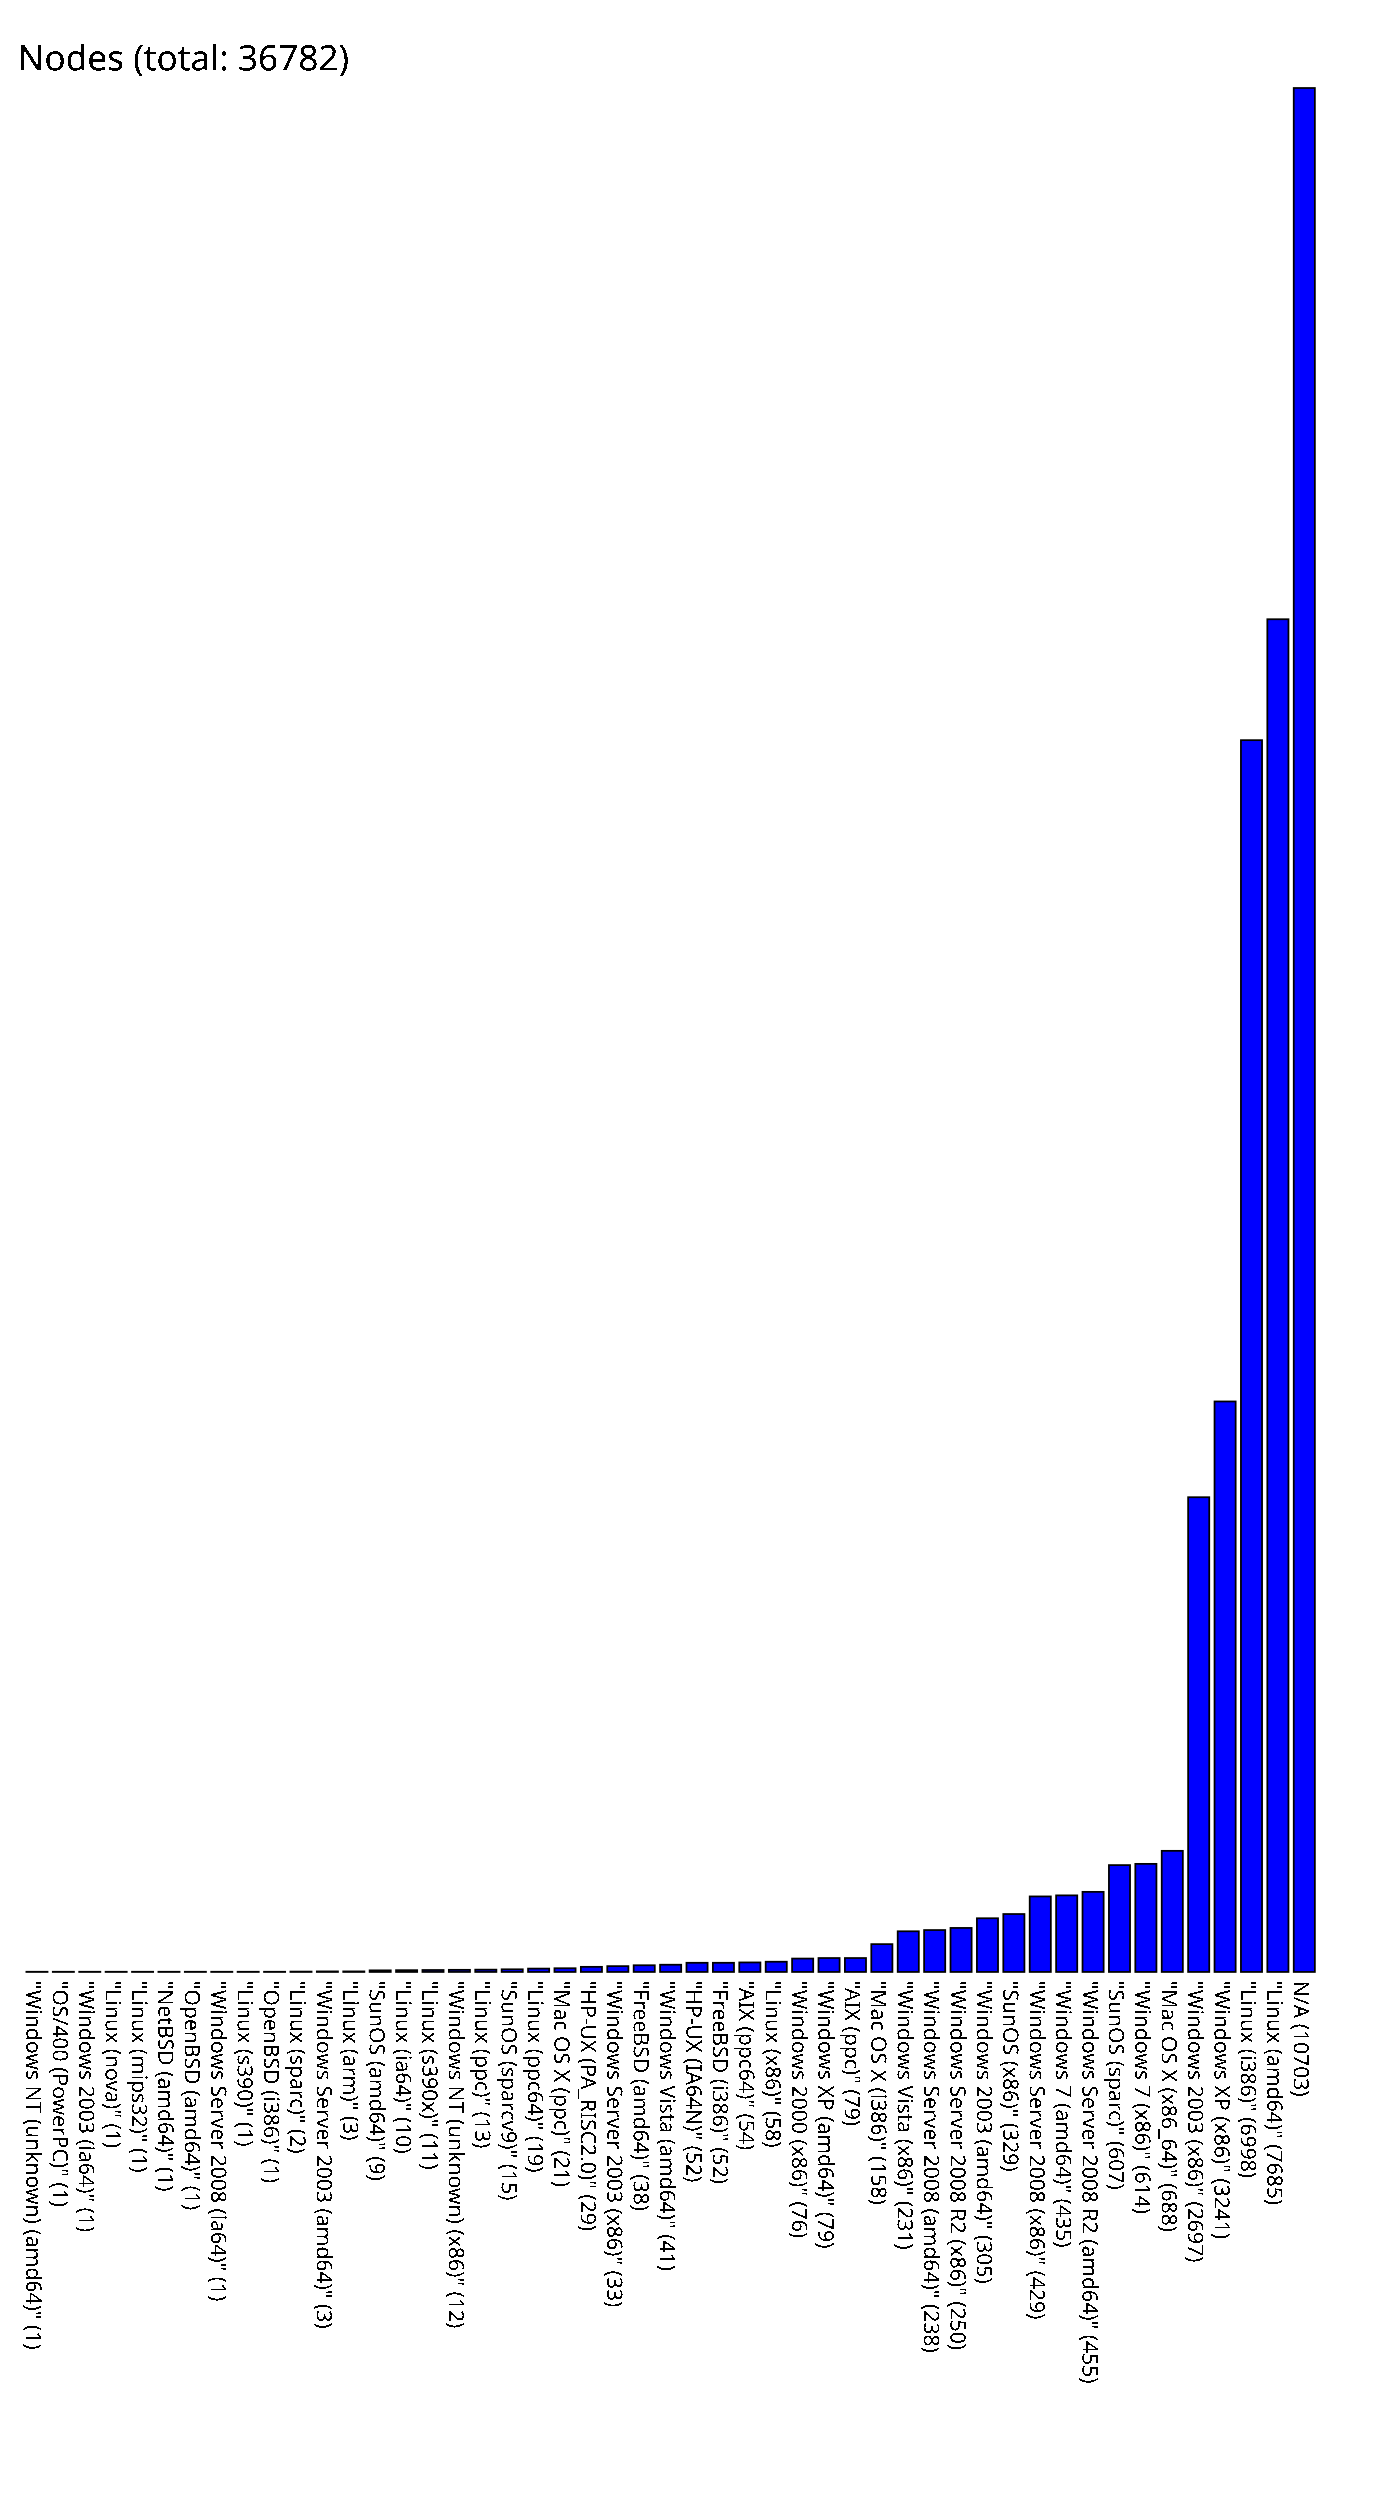
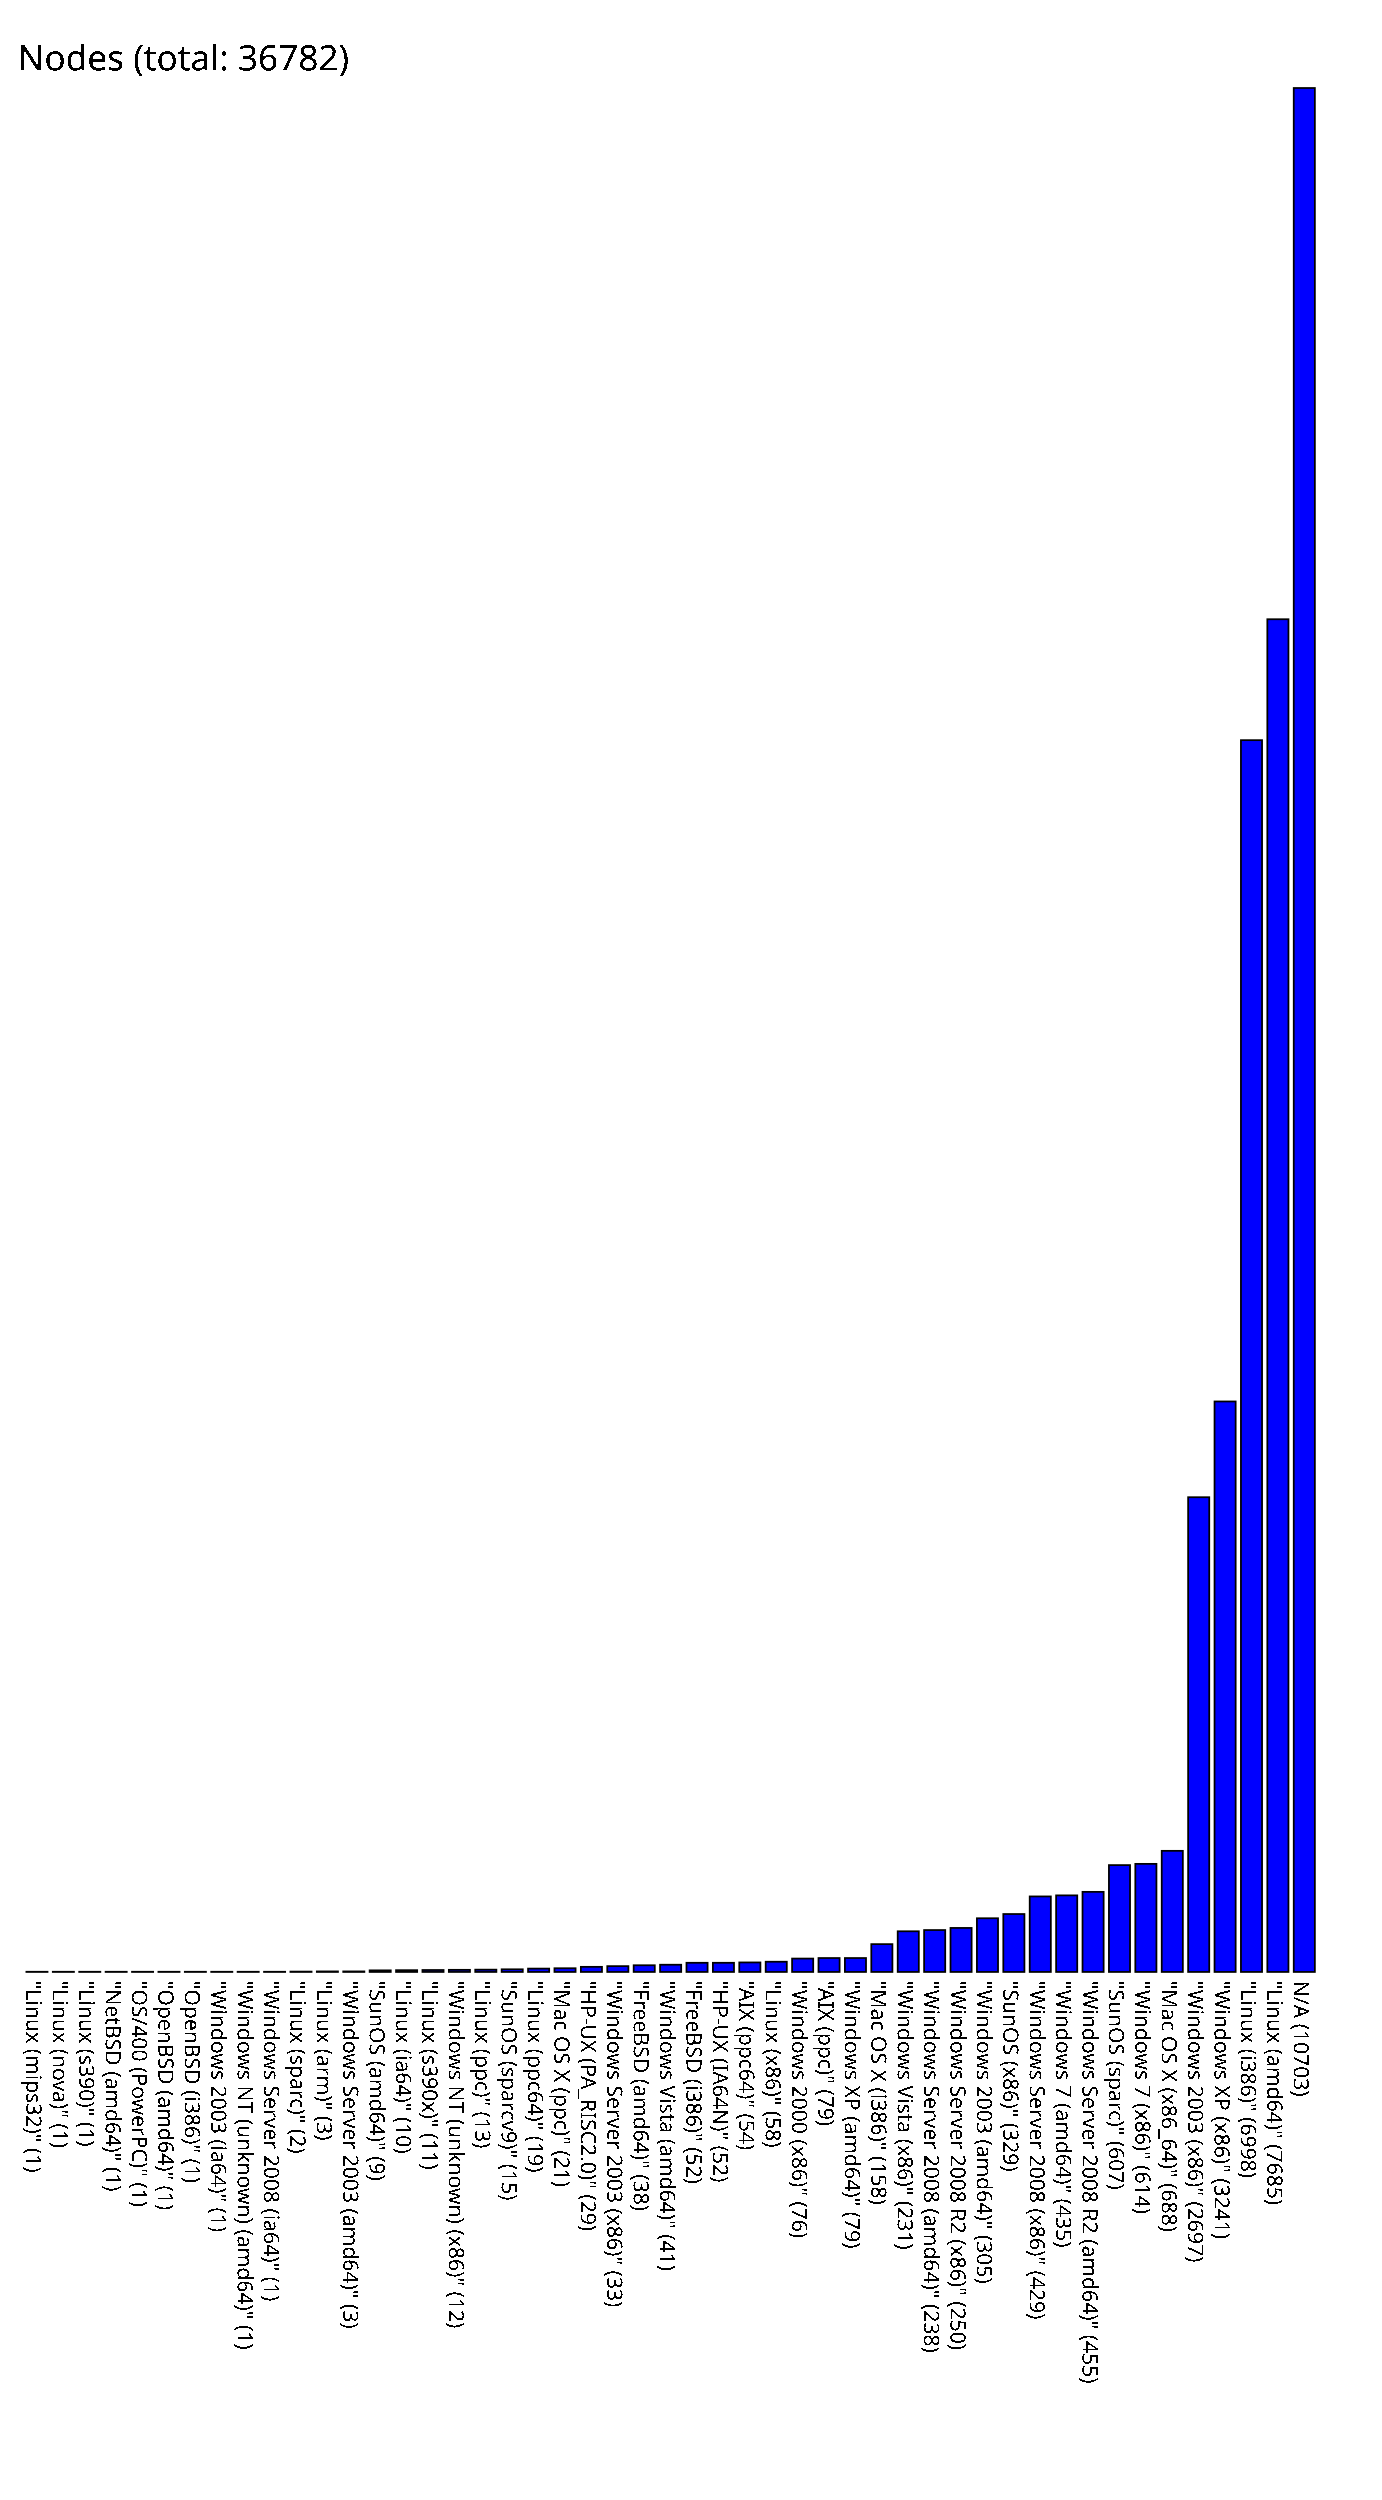
<svg xmlns="http://www.w3.org/2000/svg" version="1.1" preserveAspectRatio="xMidYMid meet" viewBox="0 0 785 1420.3">
  <rect fill="blue" height="0.1" stroke="black" width="12" x="15" y="1120.2" />
-   <text x="15" y="1125.3" font-family="Tahoma" font-size="12" transform="rotate(90 15,1125.3)" text-rendering="optimizeSpeed" fill="#000000;">"Windows NT (unknown) (amd64)" (1)</text>
+   <text x="15" y="1125.3" font-family="Tahoma" font-size="12" transform="rotate(90 15,1125.3)" text-rendering="optimizeSpeed" fill="#000000;">"Linux (mips32)" (1)</text>
  <rect fill="blue" height="0.1" stroke="black" width="12" x="30" y="1120.2" />
-   <text x="30" y="1125.3" font-family="Tahoma" font-size="12" transform="rotate(90 30,1125.3)" text-rendering="optimizeSpeed" fill="#000000;">"OS/400 (PowerPC)" (1)</text>
+   <text x="30" y="1125.3" font-family="Tahoma" font-size="12" transform="rotate(90 30,1125.3)" text-rendering="optimizeSpeed" fill="#000000;">"Linux (nova)" (1)</text>
  <rect fill="blue" height="0.1" stroke="black" width="12" x="45" y="1120.2" />
-   <text x="45" y="1125.3" font-family="Tahoma" font-size="12" transform="rotate(90 45,1125.3)" text-rendering="optimizeSpeed" fill="#000000;">"Windows 2003 (ia64)" (1)</text>
+   <text x="45" y="1125.3" font-family="Tahoma" font-size="12" transform="rotate(90 45,1125.3)" text-rendering="optimizeSpeed" fill="#000000;">"Linux (s390)" (1)</text>
  <rect fill="blue" height="0.1" stroke="black" width="12" x="60" y="1120.2" />
-   <text x="60" y="1125.3" font-family="Tahoma" font-size="12" transform="rotate(90 60,1125.3)" text-rendering="optimizeSpeed" fill="#000000;">"Linux (nova)" (1)</text>
+   <text x="60" y="1125.3" font-family="Tahoma" font-size="12" transform="rotate(90 60,1125.3)" text-rendering="optimizeSpeed" fill="#000000;">"NetBSD (amd64)" (1)</text>
  <rect fill="blue" height="0.1" stroke="black" width="12" x="75" y="1120.2" />
-   <text x="75" y="1125.3" font-family="Tahoma" font-size="12" transform="rotate(90 75,1125.3)" text-rendering="optimizeSpeed" fill="#000000;">"Linux (mips32)" (1)</text>
+   <text x="75" y="1125.3" font-family="Tahoma" font-size="12" transform="rotate(90 75,1125.3)" text-rendering="optimizeSpeed" fill="#000000;">"OS/400 (PowerPC)" (1)</text>
  <rect fill="blue" height="0.1" stroke="black" width="12" x="90" y="1120.2" />
-   <text x="90" y="1125.3" font-family="Tahoma" font-size="12" transform="rotate(90 90,1125.3)" text-rendering="optimizeSpeed" fill="#000000;">"NetBSD (amd64)" (1)</text>
+   <text x="90" y="1125.3" font-family="Tahoma" font-size="12" transform="rotate(90 90,1125.3)" text-rendering="optimizeSpeed" fill="#000000;">"OpenBSD (amd64)" (1)</text>
  <rect fill="blue" height="0.1" stroke="black" width="12" x="105" y="1120.2" />
-   <text x="105" y="1125.3" font-family="Tahoma" font-size="12" transform="rotate(90 105,1125.3)" text-rendering="optimizeSpeed" fill="#000000;">"OpenBSD (amd64)" (1)</text>
+   <text x="105" y="1125.3" font-family="Tahoma" font-size="12" transform="rotate(90 105,1125.3)" text-rendering="optimizeSpeed" fill="#000000;">"OpenBSD (i386)" (1)</text>
  <rect fill="blue" height="0.1" stroke="black" width="12" x="120" y="1120.2" />
-   <text x="120" y="1125.3" font-family="Tahoma" font-size="12" transform="rotate(90 120,1125.3)" text-rendering="optimizeSpeed" fill="#000000;">"Windows Server 2008 (ia64)" (1)</text>
+   <text x="120" y="1125.3" font-family="Tahoma" font-size="12" transform="rotate(90 120,1125.3)" text-rendering="optimizeSpeed" fill="#000000;">"Windows 2003 (ia64)" (1)</text>
  <rect fill="blue" height="0.1" stroke="black" width="12" x="135" y="1120.2" />
-   <text x="135" y="1125.3" font-family="Tahoma" font-size="12" transform="rotate(90 135,1125.3)" text-rendering="optimizeSpeed" fill="#000000;">"Linux (s390)" (1)</text>
+   <text x="135" y="1125.3" font-family="Tahoma" font-size="12" transform="rotate(90 135,1125.3)" text-rendering="optimizeSpeed" fill="#000000;">"Windows NT (unknown) (amd64)" (1)</text>
  <rect fill="blue" height="0.1" stroke="black" width="12" x="150" y="1120.2" />
-   <text x="150" y="1125.3" font-family="Tahoma" font-size="12" transform="rotate(90 150,1125.3)" text-rendering="optimizeSpeed" fill="#000000;">"OpenBSD (i386)" (1)</text>
+   <text x="150" y="1125.3" font-family="Tahoma" font-size="12" transform="rotate(90 150,1125.3)" text-rendering="optimizeSpeed" fill="#000000;">"Windows Server 2008 (ia64)" (1)</text>
  <rect fill="blue" height="0.2" stroke="black" width="12" x="165" y="1120.1" />
  <text x="165" y="1125.3" font-family="Tahoma" font-size="12" transform="rotate(90 165,1125.3)" text-rendering="optimizeSpeed" fill="#000000;">"Linux (sparc)" (2)</text>
  <rect fill="blue" height="0.3" stroke="black" width="12" x="180" y="1120.0" />
-   <text x="180" y="1125.3" font-family="Tahoma" font-size="12" transform="rotate(90 180,1125.3)" text-rendering="optimizeSpeed" fill="#000000;">"Windows Server 2003 (amd64)" (3)</text>
+   <text x="180" y="1125.3" font-family="Tahoma" font-size="12" transform="rotate(90 180,1125.3)" text-rendering="optimizeSpeed" fill="#000000;">"Linux (arm)" (3)</text>
  <rect fill="blue" height="0.3" stroke="black" width="12" x="195" y="1120.0" />
-   <text x="195" y="1125.3" font-family="Tahoma" font-size="12" transform="rotate(90 195,1125.3)" text-rendering="optimizeSpeed" fill="#000000;">"Linux (arm)" (3)</text>
+   <text x="195" y="1125.3" font-family="Tahoma" font-size="12" transform="rotate(90 195,1125.3)" text-rendering="optimizeSpeed" fill="#000000;">"Windows Server 2003 (amd64)" (3)</text>
  <rect fill="blue" height="0.9" stroke="black" width="12" x="210" y="1119.4" />
  <text x="210" y="1125.3" font-family="Tahoma" font-size="12" transform="rotate(90 210,1125.3)" text-rendering="optimizeSpeed" fill="#000000;">"SunOS (amd64)" (9)</text>
  <rect fill="blue" height="1" stroke="black" width="12" x="225" y="1119.3" />
  <text x="225" y="1125.3" font-family="Tahoma" font-size="12" transform="rotate(90 225,1125.3)" text-rendering="optimizeSpeed" fill="#000000;">"Linux (ia64)" (10)</text>
  <rect fill="blue" height="1.1" stroke="black" width="12" x="240" y="1119.2" />
  <text x="240" y="1125.3" font-family="Tahoma" font-size="12" transform="rotate(90 240,1125.3)" text-rendering="optimizeSpeed" fill="#000000;">"Linux (s390x)" (11)</text>
  <rect fill="blue" height="1.2" stroke="black" width="12" x="255" y="1119.1" />
  <text x="255" y="1125.3" font-family="Tahoma" font-size="12" transform="rotate(90 255,1125.3)" text-rendering="optimizeSpeed" fill="#000000;">"Windows NT (unknown) (x86)" (12)</text>
  <rect fill="blue" height="1.3" stroke="black" width="12" x="270" y="1119.0" />
  <text x="270" y="1125.3" font-family="Tahoma" font-size="12" transform="rotate(90 270,1125.3)" text-rendering="optimizeSpeed" fill="#000000;">"Linux (ppc)" (13)</text>
  <rect fill="blue" height="1.5" stroke="black" width="12" x="285" y="1118.8" />
  <text x="285" y="1125.3" font-family="Tahoma" font-size="12" transform="rotate(90 285,1125.3)" text-rendering="optimizeSpeed" fill="#000000;">"SunOS (sparcv9)" (15)</text>
  <rect fill="blue" height="1.9" stroke="black" width="12" x="300" y="1118.4" />
  <text x="300" y="1125.3" font-family="Tahoma" font-size="12" transform="rotate(90 300,1125.3)" text-rendering="optimizeSpeed" fill="#000000;">"Linux (ppc64)" (19)</text>
  <rect fill="blue" height="2.1" stroke="black" width="12" x="315" y="1118.2" />
  <text x="315" y="1125.3" font-family="Tahoma" font-size="12" transform="rotate(90 315,1125.3)" text-rendering="optimizeSpeed" fill="#000000;">"Mac OS X (ppc)" (21)</text>
  <rect fill="blue" height="2.9" stroke="black" width="12" x="330" y="1117.4" />
  <text x="330" y="1125.3" font-family="Tahoma" font-size="12" transform="rotate(90 330,1125.3)" text-rendering="optimizeSpeed" fill="#000000;">"HP-UX (PA_RISC2.0)" (29)</text>
  <rect fill="blue" height="3.3" stroke="black" width="12" x="345" y="1117.0" />
  <text x="345" y="1125.3" font-family="Tahoma" font-size="12" transform="rotate(90 345,1125.3)" text-rendering="optimizeSpeed" fill="#000000;">"Windows Server 2003 (x86)" (33)</text>
  <rect fill="blue" height="3.8" stroke="black" width="12" x="360" y="1116.5" />
  <text x="360" y="1125.3" font-family="Tahoma" font-size="12" transform="rotate(90 360,1125.3)" text-rendering="optimizeSpeed" fill="#000000;">"FreeBSD (amd64)" (38)</text>
  <rect fill="blue" height="4.1" stroke="black" width="12" x="375" y="1116.2" />
  <text x="375" y="1125.3" font-family="Tahoma" font-size="12" transform="rotate(90 375,1125.3)" text-rendering="optimizeSpeed" fill="#000000;">"Windows Vista (amd64)" (41)</text>
  <rect fill="blue" height="5.2" stroke="black" width="12" x="390" y="1115.1" />
-   <text x="390" y="1125.3" font-family="Tahoma" font-size="12" transform="rotate(90 390,1125.3)" text-rendering="optimizeSpeed" fill="#000000;">"HP-UX (IA64N)" (52)</text>
+   <text x="390" y="1125.3" font-family="Tahoma" font-size="12" transform="rotate(90 390,1125.3)" text-rendering="optimizeSpeed" fill="#000000;">"FreeBSD (i386)" (52)</text>
  <rect fill="blue" height="5.2" stroke="black" width="12" x="405" y="1115.1" />
-   <text x="405" y="1125.3" font-family="Tahoma" font-size="12" transform="rotate(90 405,1125.3)" text-rendering="optimizeSpeed" fill="#000000;">"FreeBSD (i386)" (52)</text>
+   <text x="405" y="1125.3" font-family="Tahoma" font-size="12" transform="rotate(90 405,1125.3)" text-rendering="optimizeSpeed" fill="#000000;">"HP-UX (IA64N)" (52)</text>
  <rect fill="blue" height="5.4" stroke="black" width="12" x="420" y="1114.9" />
  <text x="420" y="1125.3" font-family="Tahoma" font-size="12" transform="rotate(90 420,1125.3)" text-rendering="optimizeSpeed" fill="#000000;">"AIX (ppc64)" (54)</text>
  <rect fill="blue" height="5.8" stroke="black" width="12" x="435" y="1114.5" />
  <text x="435" y="1125.3" font-family="Tahoma" font-size="12" transform="rotate(90 435,1125.3)" text-rendering="optimizeSpeed" fill="#000000;">"Linux (x86)" (58)</text>
  <rect fill="blue" height="7.6" stroke="black" width="12" x="450" y="1112.7" />
  <text x="450" y="1125.3" font-family="Tahoma" font-size="12" transform="rotate(90 450,1125.3)" text-rendering="optimizeSpeed" fill="#000000;">"Windows 2000 (x86)" (76)</text>
  <rect fill="blue" height="7.9" stroke="black" width="12" x="465" y="1112.4" />
-   <text x="465" y="1125.3" font-family="Tahoma" font-size="12" transform="rotate(90 465,1125.3)" text-rendering="optimizeSpeed" fill="#000000;">"Windows XP (amd64)" (79)</text>
+   <text x="465" y="1125.3" font-family="Tahoma" font-size="12" transform="rotate(90 465,1125.3)" text-rendering="optimizeSpeed" fill="#000000;">"AIX (ppc)" (79)</text>
  <rect fill="blue" height="7.9" stroke="black" width="12" x="480" y="1112.4" />
-   <text x="480" y="1125.3" font-family="Tahoma" font-size="12" transform="rotate(90 480,1125.3)" text-rendering="optimizeSpeed" fill="#000000;">"AIX (ppc)" (79)</text>
+   <text x="480" y="1125.3" font-family="Tahoma" font-size="12" transform="rotate(90 480,1125.3)" text-rendering="optimizeSpeed" fill="#000000;">"Windows XP (amd64)" (79)</text>
  <rect fill="blue" height="15.8" stroke="black" width="12" x="495" y="1104.5" />
  <text x="495" y="1125.3" font-family="Tahoma" font-size="12" transform="rotate(90 495,1125.3)" text-rendering="optimizeSpeed" fill="#000000;">"Mac OS X (i386)" (158)</text>
  <rect fill="blue" height="23.1" stroke="black" width="12" x="510" y="1097.2" />
  <text x="510" y="1125.3" font-family="Tahoma" font-size="12" transform="rotate(90 510,1125.3)" text-rendering="optimizeSpeed" fill="#000000;">"Windows Vista (x86)" (231)</text>
  <rect fill="blue" height="23.8" stroke="black" width="12" x="525" y="1096.5" />
  <text x="525" y="1125.3" font-family="Tahoma" font-size="12" transform="rotate(90 525,1125.3)" text-rendering="optimizeSpeed" fill="#000000;">"Windows Server 2008 (amd64)" (238)</text>
  <rect fill="blue" height="25" stroke="black" width="12" x="540" y="1095.3" />
  <text x="540" y="1125.3" font-family="Tahoma" font-size="12" transform="rotate(90 540,1125.3)" text-rendering="optimizeSpeed" fill="#000000;">"Windows Server 2008 R2 (x86)" (250)</text>
  <rect fill="blue" height="30.5" stroke="black" width="12" x="555" y="1089.8" />
  <text x="555" y="1125.3" font-family="Tahoma" font-size="12" transform="rotate(90 555,1125.3)" text-rendering="optimizeSpeed" fill="#000000;">"Windows 2003 (amd64)" (305)</text>
  <rect fill="blue" height="32.9" stroke="black" width="12" x="570" y="1087.4" />
  <text x="570" y="1125.3" font-family="Tahoma" font-size="12" transform="rotate(90 570,1125.3)" text-rendering="optimizeSpeed" fill="#000000;">"SunOS (x86)" (329)</text>
  <rect fill="blue" height="42.9" stroke="black" width="12" x="585" y="1077.4" />
  <text x="585" y="1125.3" font-family="Tahoma" font-size="12" transform="rotate(90 585,1125.3)" text-rendering="optimizeSpeed" fill="#000000;">"Windows Server 2008 (x86)" (429)</text>
  <rect fill="blue" height="43.5" stroke="black" width="12" x="600" y="1076.8" />
  <text x="600" y="1125.3" font-family="Tahoma" font-size="12" transform="rotate(90 600,1125.3)" text-rendering="optimizeSpeed" fill="#000000;">"Windows 7 (amd64)" (435)</text>
  <rect fill="blue" height="45.5" stroke="black" width="12" x="615" y="1074.8" />
  <text x="615" y="1125.3" font-family="Tahoma" font-size="12" transform="rotate(90 615,1125.3)" text-rendering="optimizeSpeed" fill="#000000;">"Windows Server 2008 R2 (amd64)" (455)</text>
  <rect fill="blue" height="60.7" stroke="black" width="12" x="630" y="1059.6" />
  <text x="630" y="1125.3" font-family="Tahoma" font-size="12" transform="rotate(90 630,1125.3)" text-rendering="optimizeSpeed" fill="#000000;">"SunOS (sparc)" (607)</text>
  <rect fill="blue" height="61.4" stroke="black" width="12" x="645" y="1058.9" />
  <text x="645" y="1125.3" font-family="Tahoma" font-size="12" transform="rotate(90 645,1125.3)" text-rendering="optimizeSpeed" fill="#000000;">"Windows 7 (x86)" (614)</text>
  <rect fill="blue" height="68.8" stroke="black" width="12" x="660" y="1051.5" />
  <text x="660" y="1125.3" font-family="Tahoma" font-size="12" transform="rotate(90 660,1125.3)" text-rendering="optimizeSpeed" fill="#000000;">"Mac OS X (x86_64)" (688)</text>
  <rect fill="blue" height="269.7" stroke="black" width="12" x="675" y="850.6" />
  <text x="675" y="1125.3" font-family="Tahoma" font-size="12" transform="rotate(90 675,1125.3)" text-rendering="optimizeSpeed" fill="#000000;">"Windows 2003 (x86)" (2697)</text>
  <rect fill="blue" height="324.1" stroke="black" width="12" x="690" y="796.2" />
  <text x="690" y="1125.3" font-family="Tahoma" font-size="12" transform="rotate(90 690,1125.3)" text-rendering="optimizeSpeed" fill="#000000;">"Windows XP (x86)" (3241)</text>
  <rect fill="blue" height="699.8" stroke="black" width="12" x="705" y="420.5" />
  <text x="705" y="1125.3" font-family="Tahoma" font-size="12" transform="rotate(90 705,1125.3)" text-rendering="optimizeSpeed" fill="#000000;">"Linux (i386)" (6998)</text>
  <rect fill="blue" height="768.5" stroke="black" width="12" x="720" y="351.8" />
  <text x="720" y="1125.3" font-family="Tahoma" font-size="12" transform="rotate(90 720,1125.3)" text-rendering="optimizeSpeed" fill="#000000;">"Linux (amd64)" (7685)</text>
  <rect fill="blue" height="1070.3" stroke="black" width="12" x="735" y="50.0" />
  <text x="735" y="1125.3" font-family="Tahoma" font-size="12" transform="rotate(90 735,1125.3)" text-rendering="optimizeSpeed" fill="#000000;">N/A (10703)</text>
  <text x="10" y="40" font-family="Tahoma" font-size="20" text-rendering="optimizeSpeed" fill="#000000;">Nodes (total: 36782)</text>
</svg>
